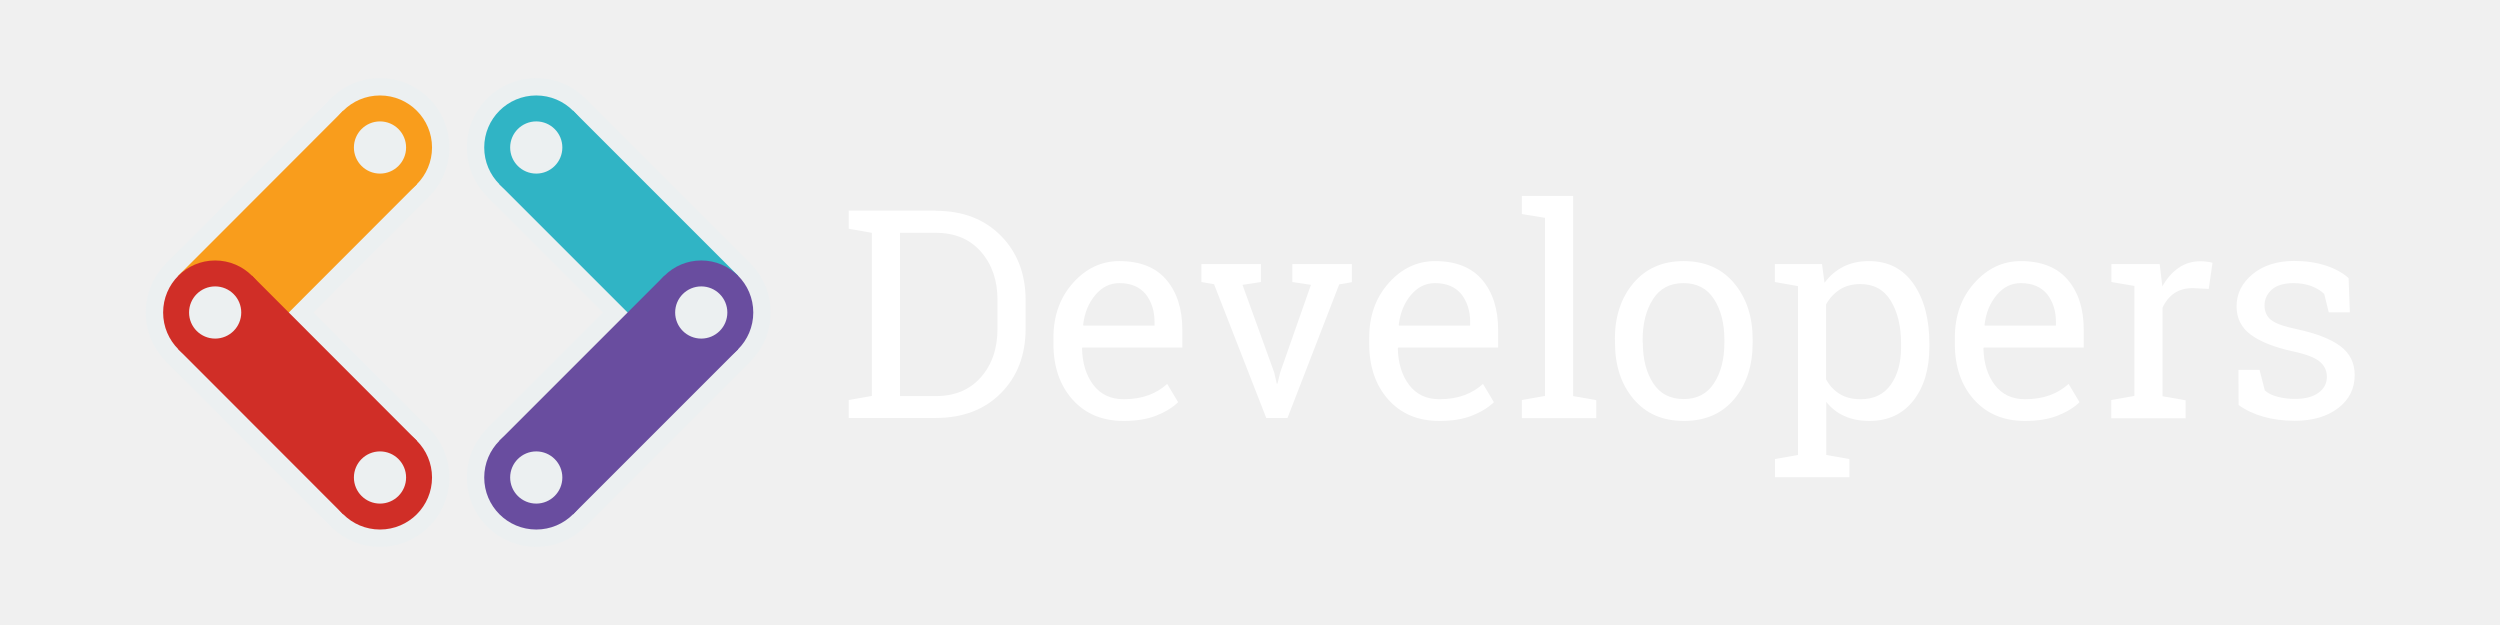
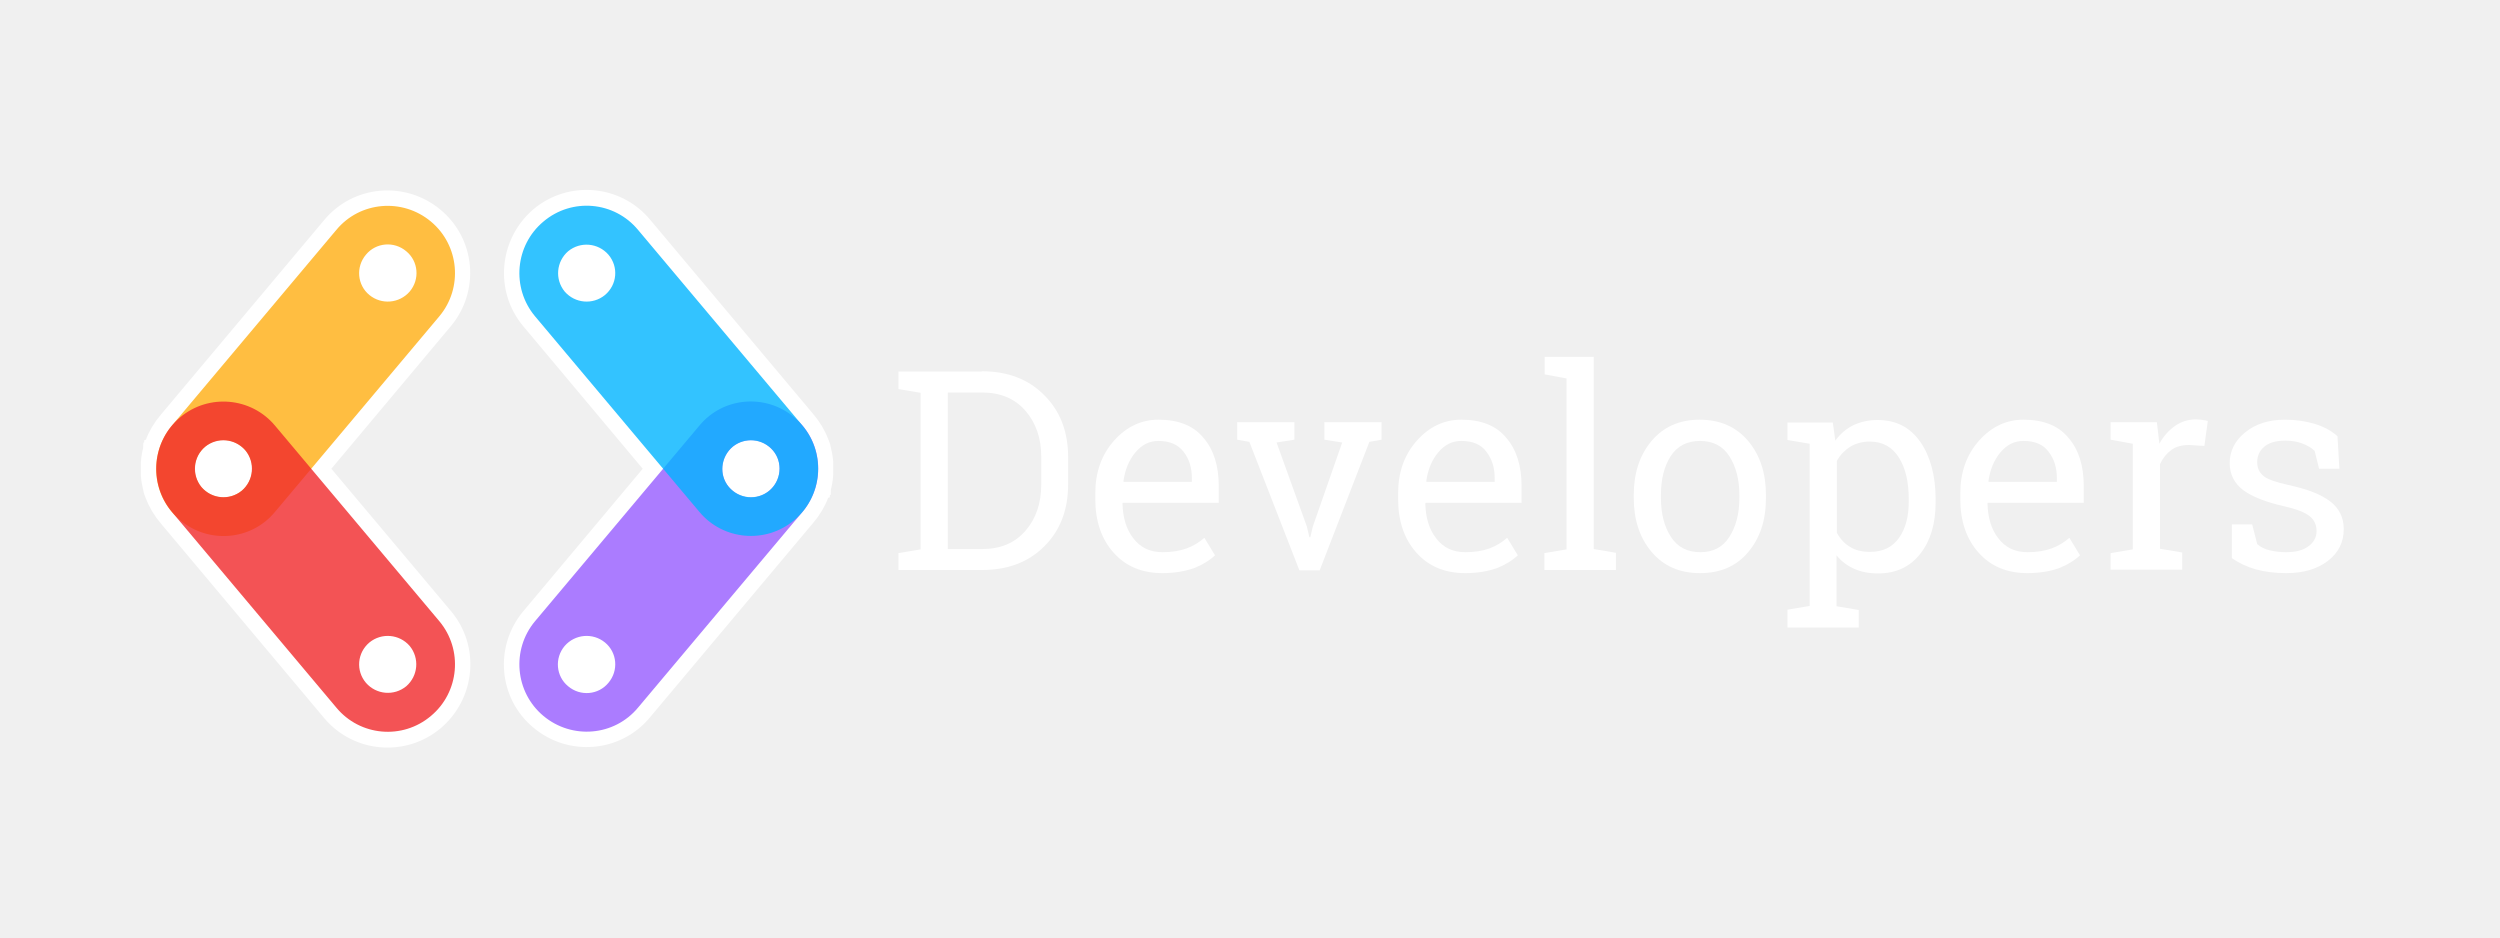
- <svg xmlns="http://www.w3.org/2000/svg" version="1.1" id="Layer_1" x="0px" y="0px" viewBox="0 0 1600 400" style="enable-background:new 0 0 1600 400;" xml:space="preserve">
+ <svg xmlns="http://www.w3.org/2000/svg" version="1.1" id="Layer_1" x="0px" y="0px" viewBox="200 51 800 300" style="enable-background:new 200 51 800 300;" xml:space="preserve">
  <style type="text/css">
- 	.st0{fill:transparent;}
- 	.st1{fill:#ECF0F1;}
- 	.st2{fill:none;stroke:#ECF0F1;stroke-width:88.889;}
- 	.st3{fill:none;stroke:#F99D1C;stroke-width:66.667;}
- 	.st4{fill:none;stroke:#D02E27;stroke-width:66.667;}
- 	.st5{fill:#F99D1C;}
- 	.st6{fill:#D02E27;}
- 	.st7{fill:none;stroke:#30B4C5;stroke-width:66.667;}
- 	.st8{fill:none;stroke:#694D9F;stroke-width:66.667;}
- 	.st9{fill:#694D9F;}
- 	.st10{fill:#30B4C5;}
- 	.st11{fill:#FFFFFF;}
+ 	.st0{fill:#FFFFFF;}
+ 	.st1{fill:#FFFFFF;stroke:#FFFFFF;stroke-width:9.859;}
+ 	.st2{fill:#FFBE41;enable-background:new    ;}
+ 	.st3{opacity:0.8;fill:#F0282A;enable-background:new    ;}
+ 	.st4{fill:#AB7CFF;enable-background:new    ;}
+ 	.st5{opacity:0.8;fill:#00B4FF;enable-background:new    ;}
</style>
-   <rect id="XMLID_30_" class="st0" width="1600" height="400" />
-   <g id="XMLID_1_">
-     <circle id="XMLID_27_" class="st1" cx="137.7" cy="200" r="44.4" />
-     <circle id="XMLID_26_" class="st1" cx="243.2" cy="94.4" r="44.4" />
-     <circle id="XMLID_25_" class="st1" cx="243.2" cy="305.6" r="44.4" />
-     <line id="XMLID_24_" class="st2" x1="137.7" y1="200" x2="243.2" y2="94.4" />
-     <line id="XMLID_23_" class="st2" x1="137.7" y1="200" x2="243.2" y2="305.6" />
-     <line id="XMLID_22_" class="st3" x1="137.7" y1="200" x2="243.2" y2="94.4" />
-     <line id="XMLID_21_" class="st4" x1="137.7" y1="200" x2="243.2" y2="305.6" />
-     <circle id="XMLID_20_" class="st5" cx="243.2" cy="94.4" r="33.3" />
-     <circle id="XMLID_19_" class="st6" cx="137.7" cy="200" r="33.3" />
-     <circle id="XMLID_18_" class="st6" cx="243.2" cy="305.6" r="33.3" />
-     <circle id="XMLID_17_" class="st1" cx="137.7" cy="200" r="16.7" />
-     <circle id="XMLID_16_" class="st1" cx="243.2" cy="94.4" r="16.7" />
-     <circle id="XMLID_15_" class="st1" cx="243.2" cy="305.6" r="16.7" />
-     <circle id="XMLID_14_" class="st1" cx="448.8" cy="200" r="44.4" />
-     <circle id="XMLID_13_" class="st1" cx="343.2" cy="94.4" r="44.4" />
-     <circle id="XMLID_12_" class="st1" cx="343.2" cy="305.6" r="44.4" />
-     <line id="XMLID_11_" class="st2" x1="448.8" y1="200" x2="343.2" y2="94.4" />
-     <line id="XMLID_10_" class="st2" x1="448.8" y1="200" x2="343.2" y2="305.6" />
-     <line id="XMLID_9_" class="st7" x1="448.8" y1="200" x2="343.2" y2="94.4" />
-     <line id="XMLID_8_" class="st8" x1="448.8" y1="200" x2="343.2" y2="305.6" />
-     <circle id="XMLID_7_" class="st9" cx="448.8" cy="200" r="33.3" />
-     <circle id="XMLID_6_" class="st10" cx="343.2" cy="94.4" r="33.3" />
-     <circle id="XMLID_5_" class="st9" cx="343.2" cy="305.6" r="33.3" />
-     <circle id="XMLID_4_" class="st1" cx="448.8" cy="200" r="16.7" />
-     <circle id="XMLID_3_" class="st1" cx="343.2" cy="94.4" r="16.7" />
-     <circle id="XMLID_2_" class="st1" cx="343.2" cy="305.6" r="16.7" />
+   <g>
+     <path class="st0" d="M514.2,169.8c8.3,0,15,2.6,20,7.7c5.1,5.1,7.6,11.7,7.6,19.8v8.7c0,8.1-2.5,14.7-7.6,19.8s-11.7,7.6-20,7.6   h-26.7V228l7.1-1.2v-50.1l-7.1-1.2v-5.6h7.1h19.6V169.8z M503.3,176.6v50.1h10.9c5.9,0,10.5-1.9,13.9-5.8c3.4-3.9,5.1-8.8,5.1-14.9   v-8.8c0-6-1.7-10.9-5.1-14.8c-3.4-3.9-8-5.8-13.9-5.8C514.2,176.6,503.3,176.6,503.3,176.6z" />
+     <path class="st0" d="M572,234.4c-6.6,0-11.8-2.2-15.7-6.6c-3.9-4.4-5.8-10.1-5.8-17.1v-1.9c0-6.7,2-12.3,6-16.8s8.8-6.7,14.2-6.7   c6.4,0,11.2,1.9,14.4,5.8c3.3,3.8,4.9,9,4.9,15.4v5.4h-30.7l-0.1,0.2c0.1,4.5,1.2,8.3,3.5,11.2c2.2,2.9,5.3,4.4,9.3,4.4   c2.9,0,5.5-0.4,7.7-1.2c2.2-0.8,4.1-2,5.7-3.4l3.4,5.6c-1.7,1.6-3.9,3-6.7,4.1C579.2,233.8,575.9,234.4,572,234.4z M570.7,192.1   c-2.9,0-5.3,1.2-7.4,3.7c-2,2.4-3.3,5.5-3.8,9.2l0.1,0.2h21.8V204c0-3.4-0.9-6.2-2.7-8.5S574.2,192.1,570.7,192.1z" />
+     <path class="st0" d="M614.2,191.7l-5.7,0.9l9.7,26.9l0.8,3.4h0.3l0.8-3.4l9.4-26.9l-5.7-0.9v-5.6h18.3v5.6l-3.9,0.7l-15.9,41.1   h-6.5l-16-41.1l-3.9-0.7v-5.6h18.3L614.2,191.7L614.2,191.7z" />
+     <path class="st0" d="M668.9,234.4c-6.6,0-11.8-2.2-15.7-6.6c-3.9-4.4-5.8-10.1-5.8-17.1v-1.9c0-6.7,2-12.3,6-16.8s8.8-6.7,14.2-6.7   c6.4,0,11.2,1.9,14.4,5.8c3.3,3.8,4.9,9,4.9,15.4v5.4h-30.7l-0.1,0.2c0.1,4.5,1.2,8.3,3.5,11.2c2.2,2.9,5.3,4.4,9.3,4.4   c2.9,0,5.5-0.4,7.7-1.2s4.1-2,5.7-3.4l3.4,5.6c-1.7,1.6-3.9,3-6.7,4.1C676.2,233.8,672.8,234.4,668.9,234.4z M667.6,192.1   c-2.9,0-5.3,1.2-7.4,3.7c-2,2.4-3.3,5.5-3.8,9.2l0.1,0.2h21.8V204c0-3.4-0.9-6.2-2.7-8.5C673.9,193.2,671.2,192.1,667.6,192.1z" />
+     <path class="st0" d="M694.3,170.8v-5.6H710v61.5l7.1,1.2v5.5h-22.9V228l7.1-1.2v-54.7L694.3,170.8z" />
+     <path class="st0" d="M722.8,209.4c0-7,1.9-12.8,5.7-17.3s8.9-6.8,15.4-6.8s11.7,2.3,15.5,6.8s5.7,10.3,5.7,17.3v1   c0,7.1-1.9,12.8-5.7,17.3s-8.9,6.7-15.4,6.7c-6.6,0-11.7-2.3-15.5-6.8s-5.7-10.3-5.7-17.3V209.4z M731.5,210.4   c0,5,1.1,9.2,3.2,12.4c2.1,3.3,5.3,4.9,9.4,4.9c4.1,0,7.2-1.6,9.3-4.9c2.1-3.3,3.2-7.4,3.2-12.4v-1c0-5-1.1-9.1-3.2-12.4   c-2.1-3.3-5.3-4.9-9.4-4.9c-4.1,0-7.3,1.6-9.4,4.9c-2.1,3.3-3.1,7.4-3.1,12.4V210.4z" />
+     <path class="st0" d="M772,246.1l7.1-1.2V193l-7.1-1.2v-5.6h14.5l0.8,5.8c1.6-2.2,3.5-3.8,5.7-4.9c2.3-1.1,4.9-1.7,7.8-1.7   c5.9,0,10.4,2.3,13.7,7c3.2,4.6,4.9,10.8,4.9,18.4v0.9c0,6.8-1.6,12.3-4.9,16.5c-3.3,4.2-7.8,6.3-13.5,6.3c-2.9,0-5.5-0.5-7.7-1.5   s-4.1-2.4-5.6-4.3V245l7.1,1.2v5.6H772V246.1z M810.8,210.7c0-5.4-1-9.8-3.1-13.2s-5.2-5.2-9.4-5.2c-2.4,0-4.5,0.6-6.3,1.7   c-1.7,1.1-3.2,2.6-4.2,4.5v23c1.1,2,2.5,3.5,4.2,4.5c1.7,1.1,3.9,1.6,6.4,1.6c4.1,0,7.2-1.5,9.3-4.5s3.1-6.8,3.1-11.6V210.7z" />
+     <path class="st0" d="M848.8,234.4c-6.6,0-11.8-2.2-15.7-6.6c-3.9-4.4-5.8-10.1-5.8-17.1v-1.9c0-6.7,2-12.3,6-16.8s8.8-6.7,14.2-6.7   c6.4,0,11.2,1.9,14.4,5.8c3.3,3.8,4.9,9,4.9,15.4v5.4h-30.7l-0.1,0.2c0.1,4.5,1.2,8.3,3.5,11.2c2.2,2.9,5.3,4.4,9.3,4.4   c2.9,0,5.5-0.4,7.7-1.2s4.1-2,5.7-3.4l3.4,5.6c-1.7,1.6-3.9,3-6.7,4.1C856.1,233.8,852.7,234.4,848.8,234.4z M847.5,192.1   c-2.9,0-5.3,1.2-7.4,3.7c-2,2.4-3.3,5.5-3.8,9.2l0.1,0.2h21.8V204c0-3.4-0.9-6.2-2.7-8.5C853.8,193.2,851.1,192.1,847.5,192.1z" />
+     <path class="st0" d="M875.4,191.7v-5.6h14.8l0.8,6.9c1.3-2.4,3-4.3,5-5.7s4.2-2.1,6.8-2.1c0.7,0,1.4,0.1,2.1,0.2   c0.7,0.1,1.3,0.2,1.6,0.3l-1.1,8l-4.9-0.3c-2.3,0-4.2,0.5-5.7,1.6s-2.7,2.6-3.6,4.5v27.1l7.1,1.2v5.5h-22.9V228l7.1-1.2V193   L875.4,191.7z" />
+     <path class="st0" d="M948.6,201h-6.5l-1.4-5.7c-1-1-2.4-1.8-4-2.4c-1.6-0.6-3.4-0.9-5.4-0.9c-3.1,0-5.3,0.7-6.8,2s-2.2,3-2.2,4.9   s0.7,3.3,2,4.4c1.3,1.1,4,2,8,2.9c6,1.3,10.4,3,13.3,5.2c2.9,2.2,4.4,5.2,4.4,8.9c0,4.2-1.7,7.6-5.1,10.2   c-3.4,2.6-7.8,3.9-13.3,3.9c-3.6,0-6.8-0.4-9.7-1.2s-5.4-2-7.7-3.6v-10.8h6.5l1.6,6.3c1,0.9,2.3,1.6,4,2s3.4,0.6,5.2,0.6   c3.1,0,5.5-0.6,7.2-1.9c1.7-1.2,2.6-2.9,2.6-4.9c0-1.9-0.7-3.5-2.2-4.7c-1.4-1.2-4.2-2.3-8.2-3.2c-5.7-1.3-10.1-3-13-5.1   c-2.9-2.2-4.4-5.1-4.4-8.7c0-3.8,1.6-7.1,4.9-9.8c3.3-2.7,7.5-4.1,12.8-4.1c3.6,0,6.8,0.5,9.7,1.4s5.2,2.2,7.1,3.9L948.6,201z" />
  </g>
-   <g id="XMLID_31_">
-     <path id="XMLID_32_" class="st11" d="M598.8,134.9c17.3,0,31.2,5.3,41.8,16c10.5,10.7,15.8,24.4,15.8,41.3v18.1   c0,16.9-5.3,30.7-15.8,41.3c-10.5,10.6-24.5,15.9-41.8,15.9h-55.6V256l14.8-2.6V149l-14.8-2.6v-11.6h14.8H598.8z M576,149v104.5   h22.8c12.3,0,21.9-4,29-12.1c7.1-8.1,10.6-18.4,10.6-31.1V192c0-12.5-3.5-22.8-10.6-30.9c-7.1-8.1-16.7-12.1-29-12.1H576z" />
-     <path id="XMLID_35_" class="st11" d="M719.1,269.4c-13.7,0-24.6-4.6-32.7-13.7c-8.1-9.1-12.2-21-12.2-35.6v-4   c0-14,4.2-25.7,12.5-35c8.3-9.3,18.2-14,29.7-14c13.2,0,23.3,4,30.1,12c6.8,8,10.2,18.7,10.2,32.1v11.2h-63.9l-0.3,0.5   c0.2,9.5,2.6,17.3,7.2,23.4c4.6,6.1,11.1,9.2,19.4,9.2c6.1,0,11.4-0.9,16-2.6c4.6-1.7,8.5-4.1,11.9-7.2l7,11.7   c-3.5,3.4-8.2,6.3-14,8.6C734.2,268.3,727.2,269.4,719.1,269.4z M716.4,181.2c-6,0-11.1,2.5-15.4,7.6c-4.3,5.1-6.9,11.4-7.8,19.1   l0.2,0.5h45.5V206c0-7-1.9-12.9-5.6-17.7C729.4,183.6,723.8,181.2,716.4,181.2z" />
-     <path id="XMLID_38_" class="st11" d="M807,180.5l-11.8,1.8l20.3,56.1l1.6,7.1h0.5l1.7-7.1l19.7-56.1l-11.9-1.8V169h38.1v11.6   l-8.1,1.4L824,267.5h-13.6L777,181.9l-8.1-1.4V169H807V180.5z" />
-     <path id="XMLID_40_" class="st11" d="M921.2,269.4c-13.7,0-24.6-4.6-32.7-13.7c-8.1-9.1-12.2-21-12.2-35.6v-4   c0-14,4.2-25.7,12.5-35c8.3-9.3,18.2-14,29.7-14c13.2,0,23.3,4,30.1,12c6.8,8,10.2,18.7,10.2,32.1v11.2h-63.9l-0.3,0.5   c0.2,9.5,2.6,17.3,7.2,23.4c4.6,6.1,11.1,9.2,19.4,9.2c6.1,0,11.4-0.9,16-2.6c4.6-1.7,8.5-4.1,11.9-7.2l7,11.7   c-3.5,3.4-8.2,6.3-14,8.6C936.3,268.3,929.3,269.4,921.2,269.4z M918.4,181.2c-6,0-11.1,2.5-15.4,7.6c-4.3,5.1-6.9,11.4-7.8,19.1   l0.2,0.5h45.5V206c0-7-1.9-12.9-5.6-17.7C931.4,183.6,925.8,181.2,918.4,181.2z" />
-     <path id="XMLID_43_" class="st11" d="M974,137v-11.6h32.8v128.1l14.8,2.6v11.5H974V256l14.8-2.6v-114L974,137z" />
-     <path id="XMLID_45_" class="st11" d="M1033.5,217.3c0-14.6,3.9-26.6,11.8-36c7.9-9.4,18.6-14.2,32.2-14.2   c13.6,0,24.4,4.7,32.3,14.1c7.9,9.4,11.9,21.4,11.9,36.1v2c0,14.7-3.9,26.7-11.8,36.1c-7.9,9.4-18.6,14-32.2,14   c-13.7,0-24.4-4.7-32.3-14.1c-7.9-9.4-11.8-21.4-11.8-36V217.3z M1051.4,219.3c0,10.4,2.2,19.1,6.6,25.9   c4.4,6.8,10.9,10.2,19.6,10.2c8.5,0,15-3.4,19.4-10.2c4.4-6.8,6.6-15.4,6.6-25.9v-2c0-10.3-2.2-18.9-6.6-25.8   c-4.4-6.9-11-10.3-19.6-10.3c-8.6,0-15.1,3.4-19.5,10.3c-4.4,6.9-6.6,15.5-6.6,25.8V219.3z" />
-     <path id="XMLID_48_" class="st11" d="M1135.9,293.8l14.8-2.6V183.1l-14.8-2.6V169h30.2l1.6,12c3.3-4.5,7.3-7.9,12-10.3   c4.7-2.4,10.2-3.6,16.4-3.6c12.2,0,21.7,4.8,28.5,14.5c6.8,9.7,10.2,22.5,10.2,38.4v1.9c0,14.2-3.4,25.7-10.2,34.4   c-6.8,8.7-16.2,13.1-28.1,13.1c-6.1,0-11.4-1-16-3.1c-4.6-2-8.5-5.1-11.7-9.1v34l14.8,2.6v11.6h-47.6V293.8z M1216.7,220.1   c0-11.2-2.2-20.4-6.6-27.6c-4.4-7.2-10.9-10.7-19.5-10.7c-5.1,0-9.5,1.2-13.1,3.5c-3.6,2.3-6.6,5.5-8.8,9.5v48   c2.2,4.1,5.2,7.2,8.8,9.4c3.6,2.2,8.1,3.3,13.3,3.3c8.5,0,14.9-3.1,19.3-9.3c4.4-6.2,6.6-14.2,6.6-24.1V220.1z" />
-     <path id="XMLID_51_" class="st11" d="M1296,269.4c-13.7,0-24.6-4.6-32.7-13.7c-8.1-9.1-12.2-21-12.2-35.6v-4c0-14,4.2-25.7,12.5-35   c8.3-9.3,18.2-14,29.7-14c13.2,0,23.3,4,30.1,12c6.8,8,10.2,18.7,10.2,32.1v11.2h-63.9l-0.3,0.5c0.2,9.5,2.6,17.3,7.2,23.4   c4.6,6.1,11.1,9.2,19.4,9.2c6.1,0,11.4-0.9,16-2.6c4.6-1.7,8.5-4.1,11.9-7.2l7,11.7c-3.5,3.4-8.2,6.3-14,8.6   C1311.1,268.3,1304.1,269.4,1296,269.4z M1293.3,181.2c-6,0-11.1,2.5-15.4,7.6c-4.3,5.1-6.9,11.4-7.8,19.1l0.2,0.5h45.5V206   c0-7-1.9-12.9-5.6-17.7C1306.3,183.6,1300.7,181.2,1293.3,181.2z" />
-     <path id="XMLID_54_" class="st11" d="M1351.3,180.5V169h30.9l1.7,14.3c2.8-5,6.2-9,10.3-11.8c4.1-2.9,8.8-4.3,14.1-4.3   c1.4,0,2.8,0.1,4.3,0.3c1.5,0.2,2.6,0.4,3.4,0.7l-2.4,16.7l-10.2-0.5c-4.7,0-8.7,1.1-11.9,3.3c-3.2,2.2-5.7,5.3-7.5,9.3v56.6   l14.8,2.6v11.5h-47.6V256l14.8-2.6v-70.4L1351.3,180.5z" />
-     <path id="XMLID_56_" class="st11" d="M1503.9,199.9h-13.5l-2.9-11.8c-2.2-2.1-4.9-3.7-8.2-5c-3.3-1.2-7.1-1.9-11.2-1.9   c-6.4,0-11.1,1.4-14.2,4.2c-3.1,2.8-4.6,6.2-4.6,10.1c0,3.9,1.4,7,4.1,9.2c2.7,2.2,8.3,4.3,16.7,6c12.4,2.7,21.7,6.3,27.8,10.9   c6.1,4.6,9.1,10.7,9.1,18.4c0,8.7-3.5,15.8-10.6,21.2c-7.1,5.4-16.3,8.1-27.7,8.1c-7.5,0-14.2-0.9-20.1-2.6   c-6-1.7-11.3-4.2-15.9-7.5l-0.1-22.5h13.5l3.4,13.2c2.1,1.9,4.9,3.2,8.4,4.1c3.6,0.9,7.2,1.3,10.9,1.3c6.4,0,11.4-1.3,15-3.9   c3.6-2.6,5.4-6,5.4-10.2c0-3.9-1.5-7.2-4.5-9.7c-3-2.6-8.7-4.8-17.1-6.6c-12-2.6-21-6.2-27.1-10.7c-6.1-4.5-9.1-10.6-9.1-18.2   c0-8,3.4-14.8,10.2-20.5c6.8-5.6,15.7-8.5,26.6-8.5c7.5,0,14.2,1,20.1,2.9c6,1.9,10.9,4.6,14.8,8.1L1503.9,199.9z" />
-   </g>
+   <path id="XMLID_14_" class="st1" d="M340.6,249.8l-41-48.8l40.9-48.8c7.6-9.1,6.5-22.7-2.7-30.3c-9.1-7.6-22.7-6.5-30.3,2.7  l-52.2,62.2c-1.8,2.1-3.2,4.4-4.1,6.9c0,0.1,0,0.1-0.1,0.2c0,0.1-0.1,0.2-0.1,0.3s-0.1,0.2-0.1,0.3s0,0.1-0.1,0.2  c0,0.1-0.1,0.3-0.1,0.4c0,0,0,0,0,0.1c-0.4,1.3-0.6,2.7-0.7,4l0,0c0,0.2,0,0.3,0,0.5v0.1c0,0.1,0,0.3,0,0.4v0.1c0,0.1,0,0.2,0,0.3  s0,0.1,0,0.2c0,0.1,0,0.2,0,0.3s0,0.2,0,0.3s0,0.1,0,0.2c0,0.1,0,0.2,0,0.3v0.1c0,0.1,0,0.3,0,0.4v0.1c0,0.2,0,0.3,0,0.5l0,0  c0.1,1.4,0.4,2.7,0.7,4c0,0,0,0,0,0.1s0.1,0.3,0.1,0.4c0,0.1,0,0.1,0.1,0.2c0,0.1,0.1,0.2,0.1,0.3s0.1,0.2,0.1,0.3s0,0.1,0.1,0.2  c0.9,2.5,2.3,4.8,4.1,6.9l52.2,62.2c7.6,9.1,21.2,10.3,30.3,2.7C347,272.5,348.2,258.9,340.6,249.8z" />
+   <path class="st2" d="M337.9,121.9c-9.1-7.6-22.7-6.5-30.3,2.7L255,187.2c-7.6,9.1-6.5,22.7,2.7,30.3c9.1,7.6,22.7,6.5,30.3-2.7  l52.6-62.6C348.2,143.1,347,129.5,337.9,121.9z M265.6,208c-3.9-3.2-4.4-9-1.1-12.9c3.2-3.9,9-4.4,12.9-1.1c3.9,3.2,4.4,9,1.1,12.9  C275.3,210.7,269.5,211.3,265.6,208z M318.2,145.4c-3.9-3.2-4.4-9-1.1-12.9c3.2-3.9,9-4.4,12.9-1.1c3.9,3.2,4.4,9,1.1,12.9  C327.8,148.1,322.1,148.6,318.2,145.4z" />
+   <path class="st3" d="M337.9,280.1c9.1-7.6,10.3-21.2,2.7-30.3L288,187.2c-7.6-9.1-21.2-10.3-30.3-2.7c-9.1,7.6-10.3,21.2-2.7,30.3  l52.6,62.6C315.2,286.6,328.8,287.8,337.9,280.1z M265.6,194c3.9-3.2,9.6-2.7,12.9,1.1c3.2,3.9,2.7,9.6-1.1,12.9  c-3.9,3.2-9.6,2.7-12.9-1.1C261.3,203,261.8,197.2,265.6,194z M318.2,256.6c3.9-3.2,9.6-2.7,12.9,1.1c3.2,3.9,2.7,9.6-1.1,12.9  c-3.9,3.2-9.6,2.7-12.9-1.1C313.8,265.6,314.3,259.9,318.2,256.6z" />
+   <path id="XMLID_7_" class="st1" d="M371.2,152.2l40.9,48.8l-40.9,48.8c-7.6,9.1-6.5,22.7,2.7,30.3c9.1,7.6,22.7,6.5,30.3-2.7  l52.2-62.2c1.8-2.1,3.2-4.4,4.1-6.9c0-0.1,0-0.1,0.1-0.2c0-0.1,0.1-0.2,0.1-0.3s0.1-0.2,0.1-0.3s0-0.1,0.1-0.2  c0-0.1,0.1-0.3,0.1-0.4c0,0,0,0,0-0.1c0.4-1.3,0.6-2.7,0.7-4l0,0c0-0.2,0-0.3,0-0.5v-0.1c0-0.1,0-0.3,0-0.4v-0.1c0-0.1,0-0.2,0-0.3  s0-0.1,0-0.2c0-0.1,0-0.2,0-0.3s0-0.2,0-0.3s0-0.1,0-0.2c0-0.1,0-0.2,0-0.3V200c0-0.1,0-0.3,0-0.4v-0.1c0-0.2,0-0.3,0-0.5l0,0  c-0.1-1.4-0.4-2.7-0.7-4c0,0,0,0,0-0.1s-0.1-0.3-0.1-0.4c0-0.1,0-0.1-0.1-0.2c0-0.1-0.1-0.2-0.1-0.3s-0.1-0.2-0.1-0.3s0-0.1-0.1-0.2  c-0.9-2.5-2.3-4.8-4.1-6.9l-52.2-62.2c-7.6-9.1-21.2-10.3-30.3-2.7C364.8,129.5,363.6,143.1,371.2,152.2z" />
+   <path class="st4" d="M373.9,280.1c9.1,7.6,22.7,6.5,30.3-2.7l52.6-62.6c7.6-9.1,6.5-22.7-2.7-30.3c-9.1-7.6-22.7-6.5-30.3,2.7  l-52.6,62.6C363.6,258.9,364.8,272.5,373.9,280.1z M446.2,194c3.9,3.2,4.4,9,1.1,12.9s-9,4.4-12.9,1.1c-3.9-3.2-4.4-9-1.1-12.9  C436.5,191.3,442.3,190.7,446.2,194z M393.6,256.6c3.9,3.2,4.4,9,1.1,12.9c-3.2,3.9-9,4.4-12.9,1.1c-3.9-3.2-4.4-9-1.1-12.9  C384,253.9,389.7,253.4,393.6,256.6z" />
+   <path class="st5" d="M373.9,121.9c-9.1,7.6-10.3,21.2-2.7,30.3l52.6,62.6c7.6,9.1,21.2,10.3,30.3,2.7c9.1-7.6,10.3-21.2,2.7-30.3  l-52.6-62.6C396.6,115.4,383,114.2,373.9,121.9z M446.2,208c-3.9,3.2-9.6,2.7-12.9-1.1s-2.7-9.6,1.1-12.9c3.9-3.2,9.6-2.7,12.9,1.1  S450,204.8,446.2,208z M393.6,145.4c-3.9,3.2-9.6,2.7-12.9-1.1c-3.2-3.9-2.7-9.6,1.1-12.9c3.9-3.2,9.6-2.7,12.9,1.1  C398,136.4,397.5,142.1,393.6,145.4z" />
</svg>
